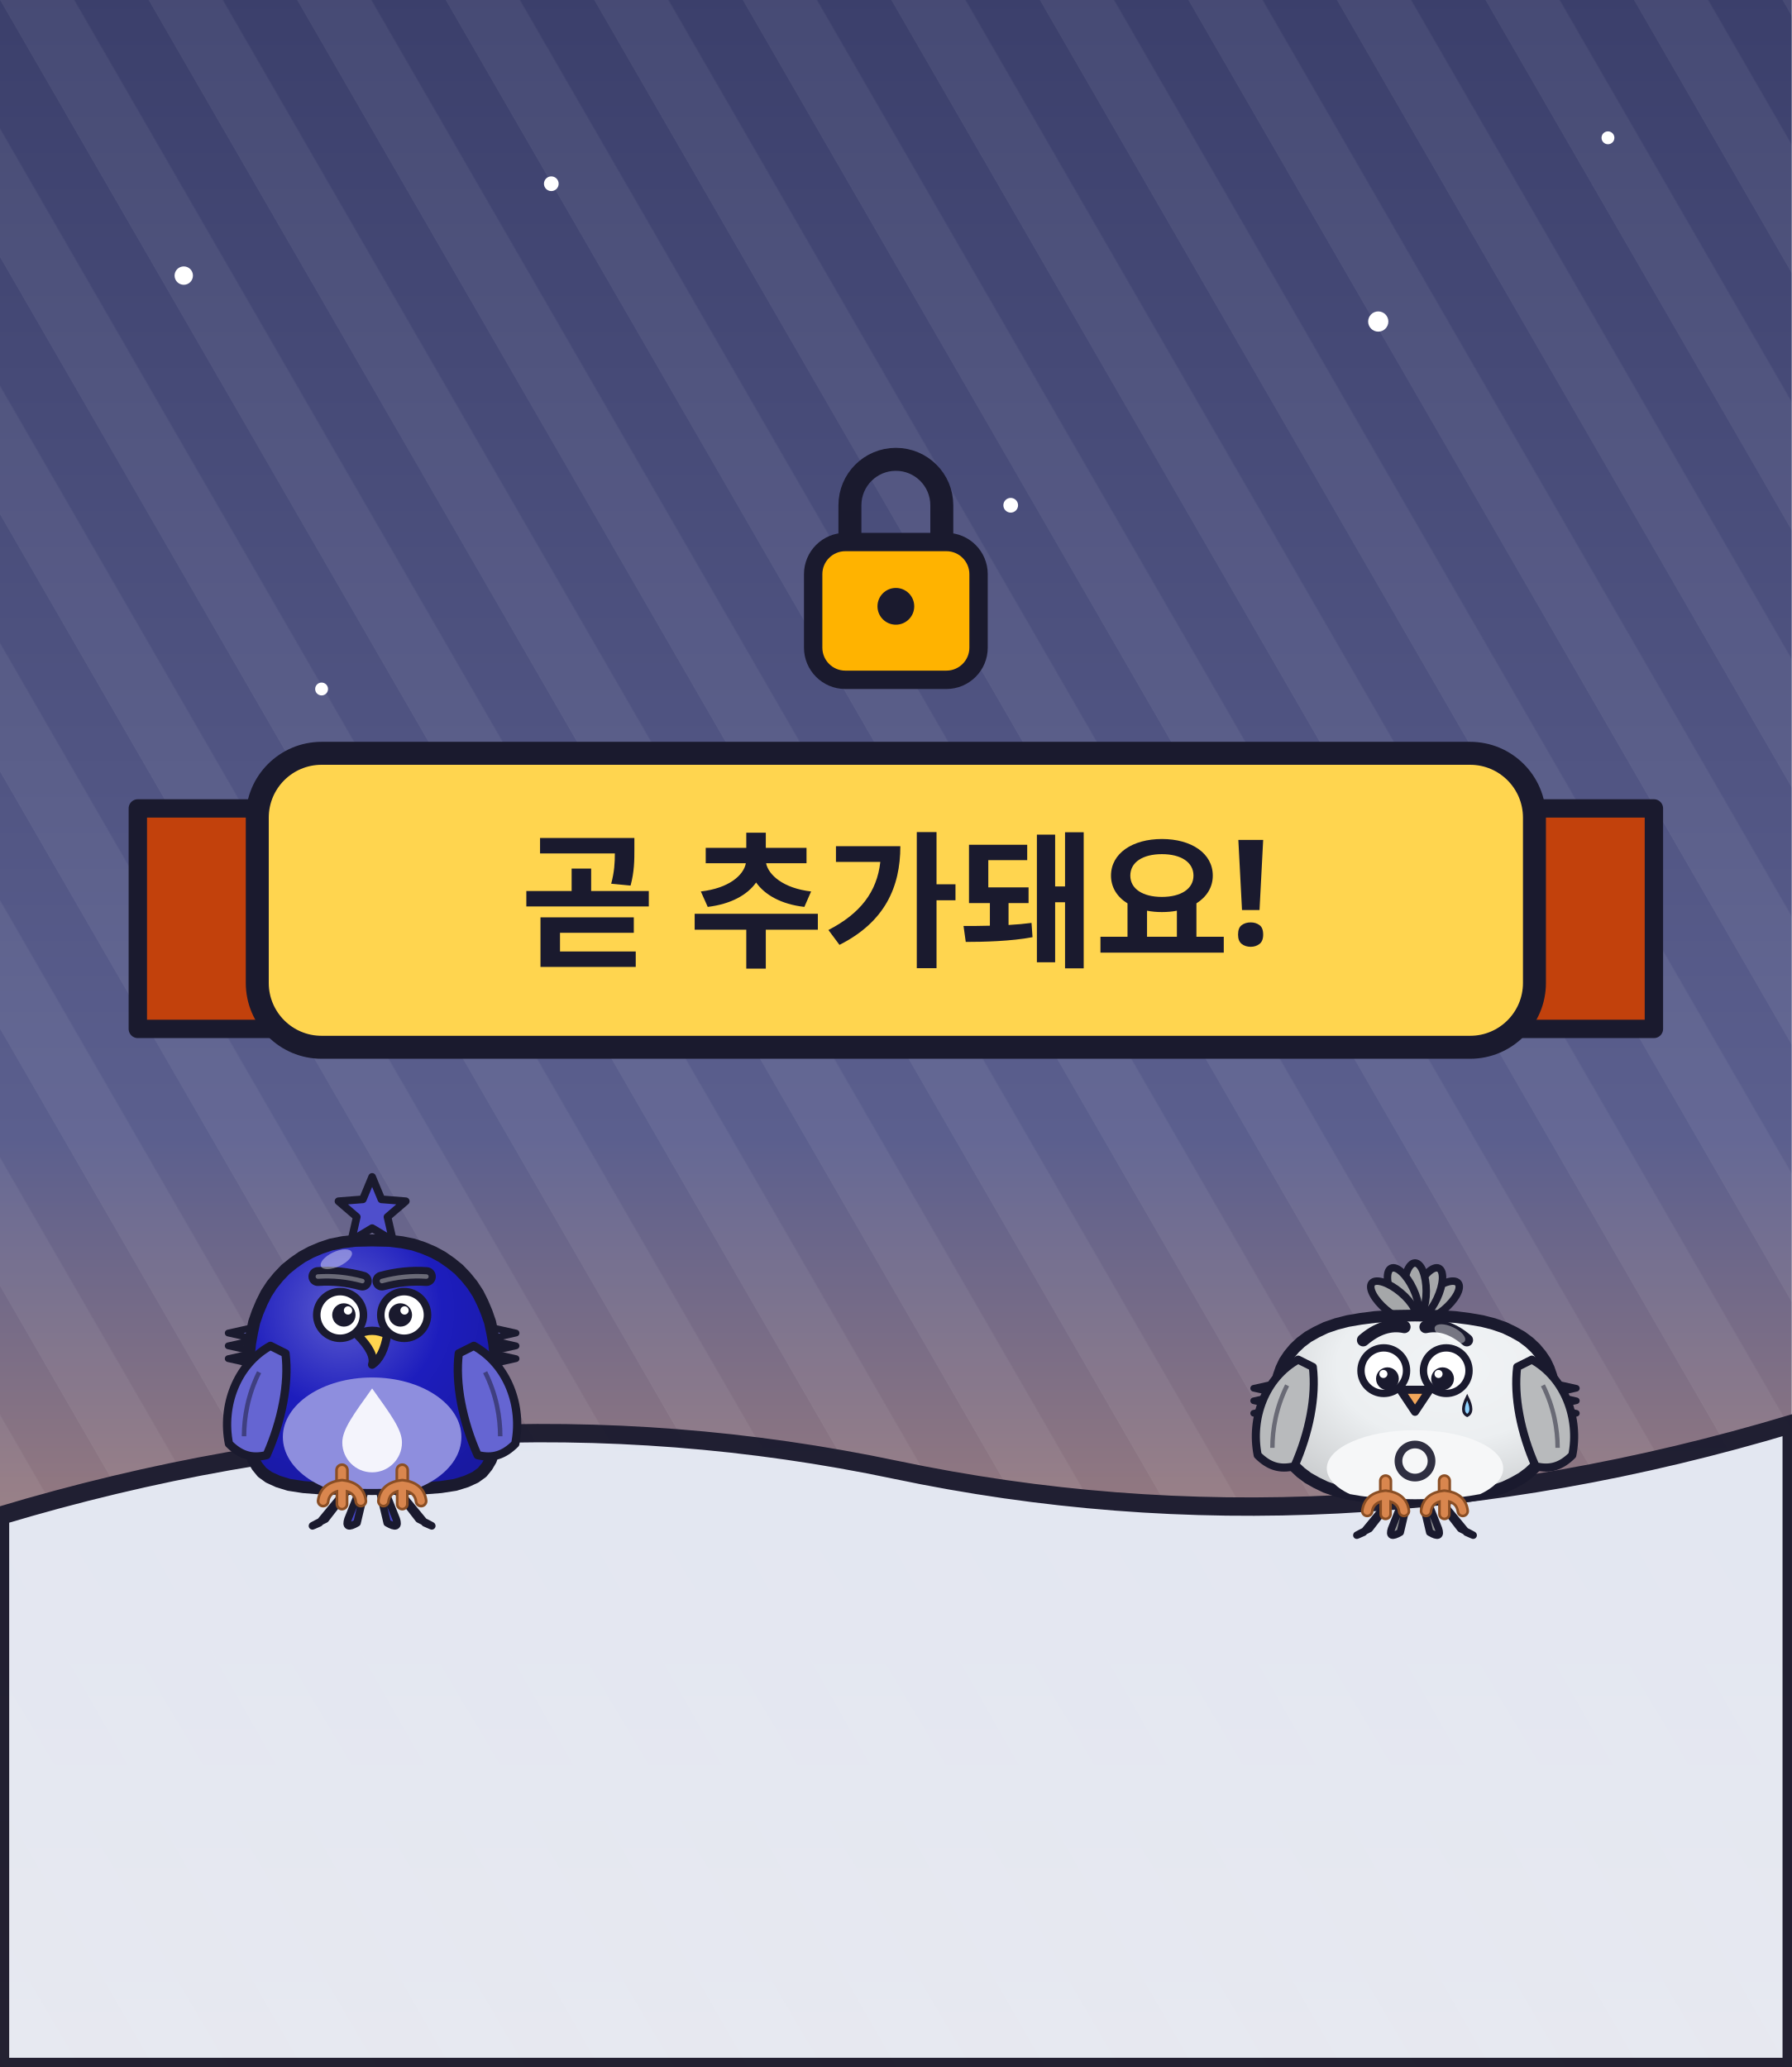
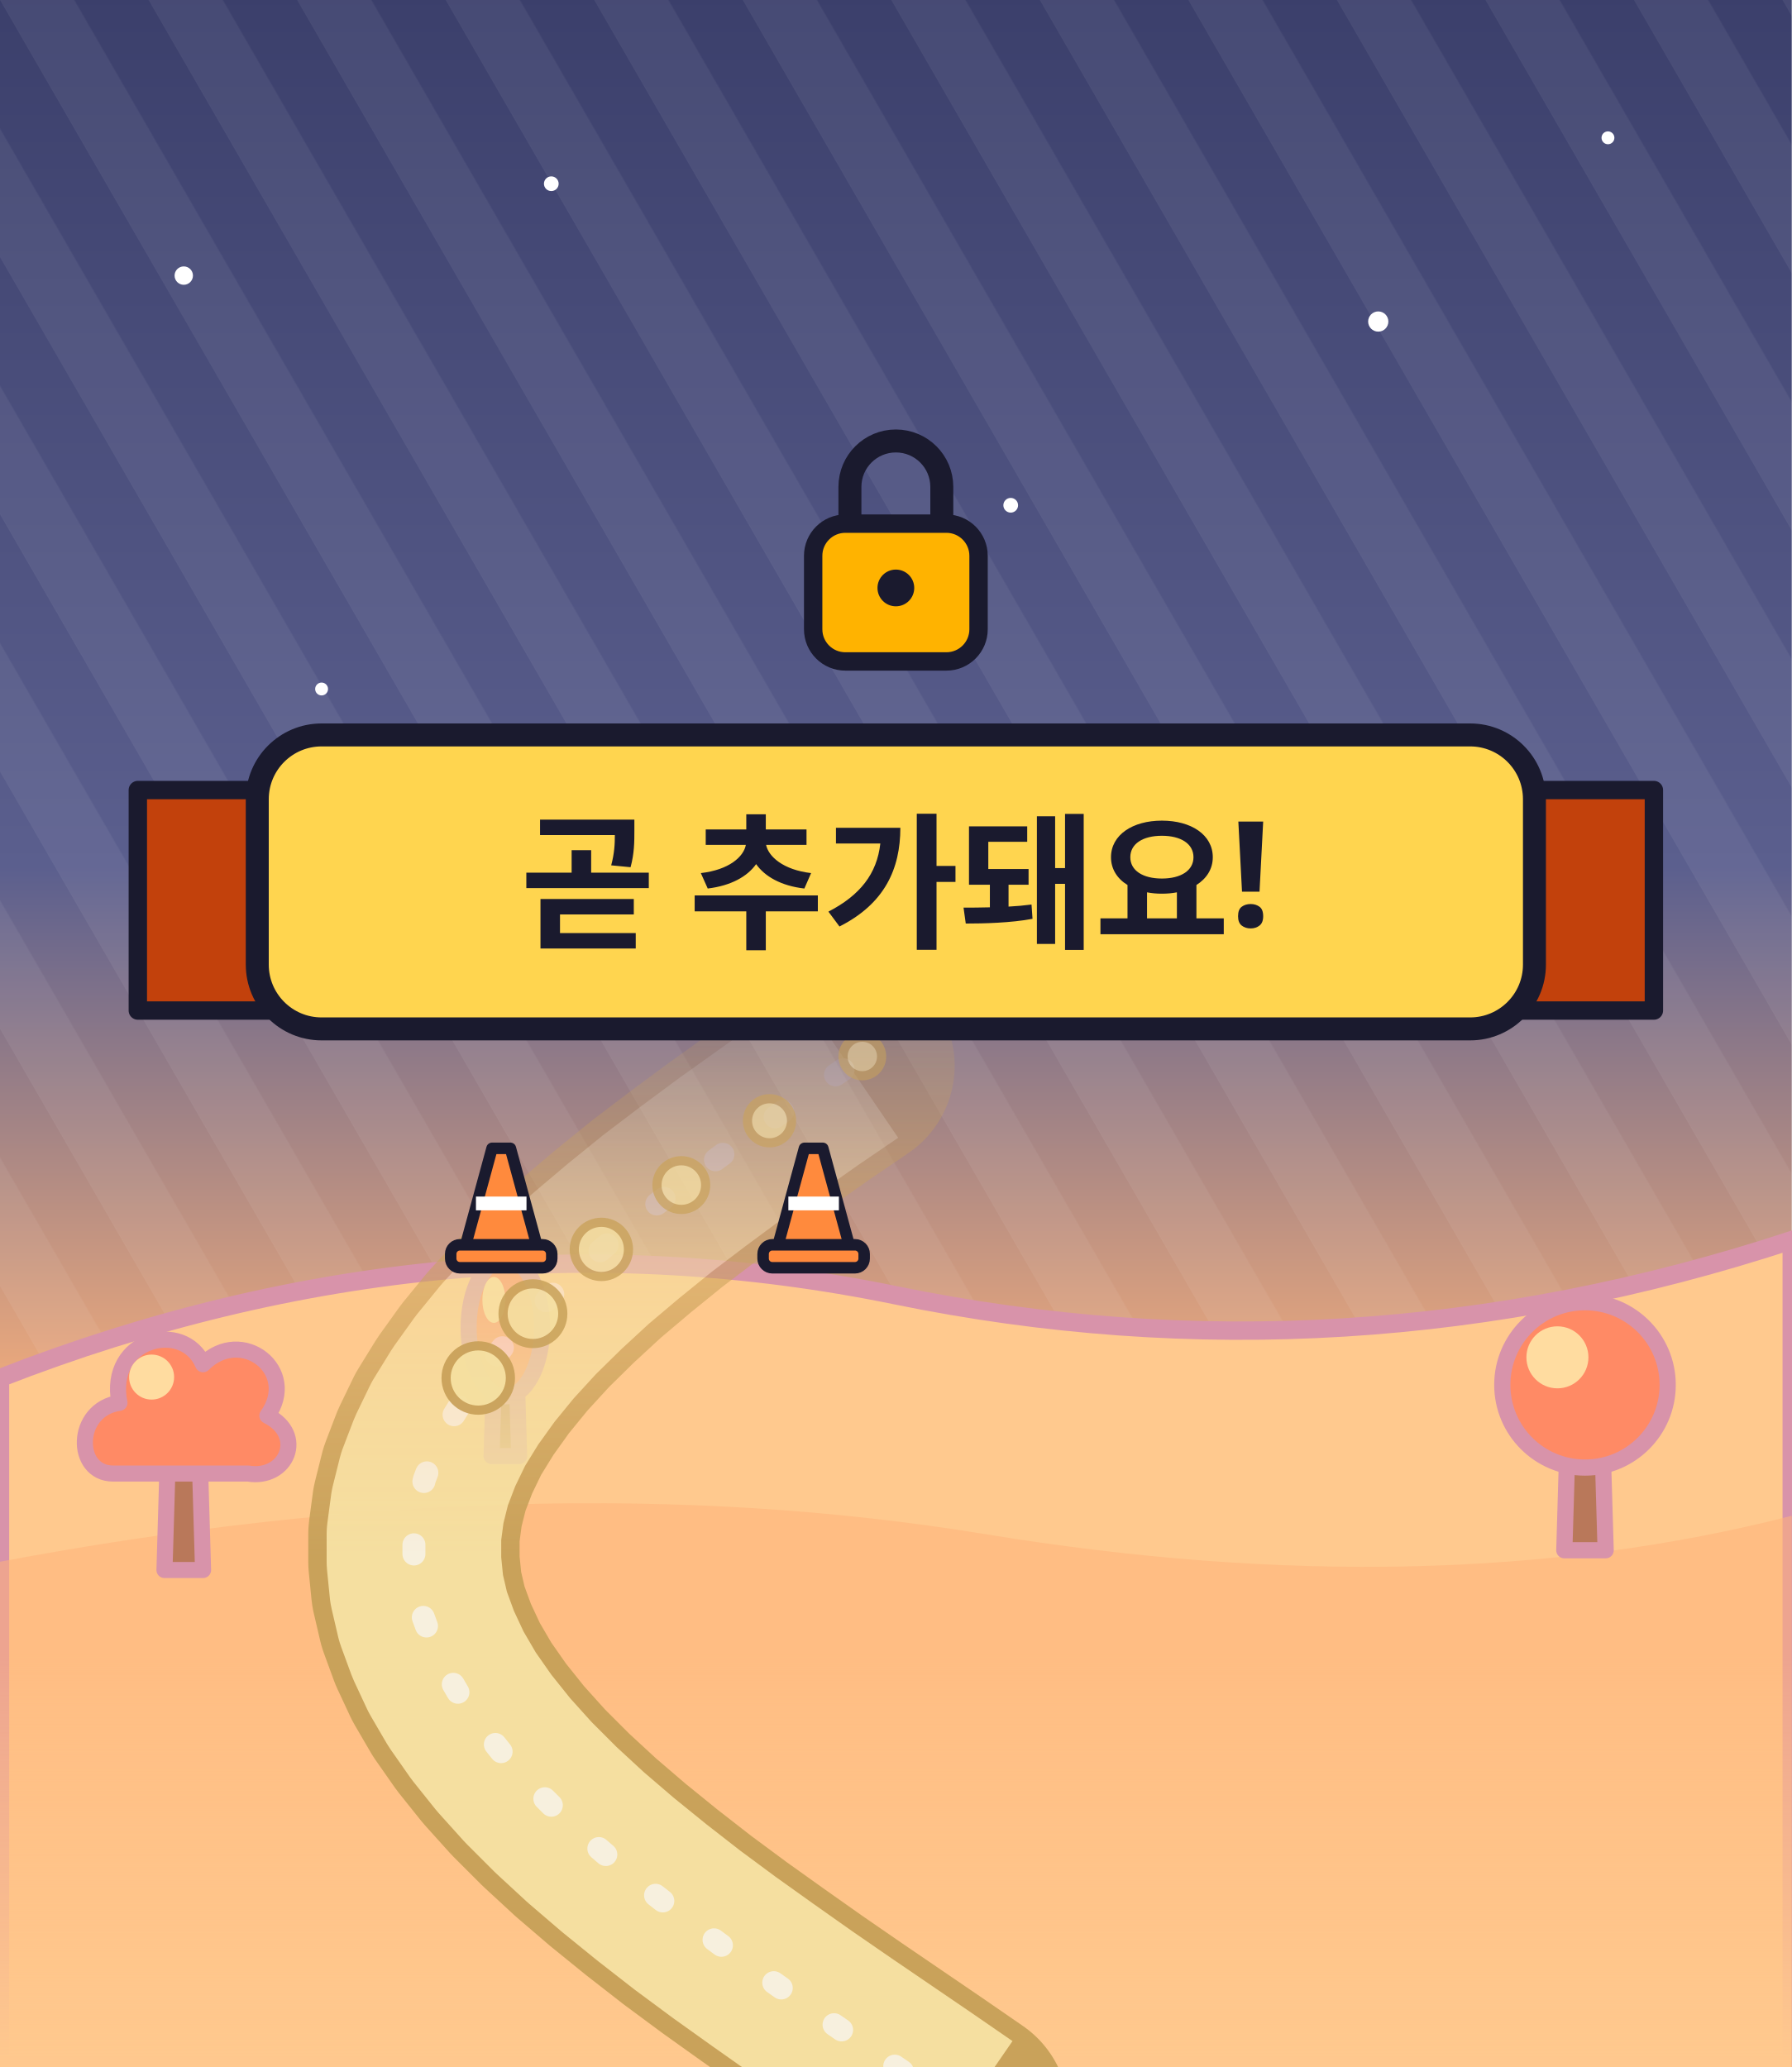
- <svg xmlns="http://www.w3.org/2000/svg" viewBox="0 0 390 450" width="390" height="450">
+ <svg xmlns="http://www.w3.org/2000/svg" viewBox="0 0 390 450" width="390" height="450" data-v="7" data-theme-below="sunset">
  <defs>
-     <linearGradient id="sb" x1="0" y1="0" x2="0" y2="1">
+     <linearGradient id="sky" x1="0" y1="0" x2="0" y2="1">
      <stop offset="0" stop-color="#3B3F6B" />
-       <stop offset=".55" stop-color="#5B5F8E" />
-       <stop offset="1" stop-color="#E9A06B" />
+       <stop offset=".42" stop-color="#5B5F8E" />
+       <stop offset=".7" stop-color="#FFB37A" />
+       <stop offset="1" stop-color="#FFC98E" />
+     </linearGradient>
+     <linearGradient id="fade" x1="0" y1="1" x2="0" y2="0">
+       <stop offset="0" stop-color="#fff" />
+       <stop offset=".25" stop-color="#fff" />
+       <stop offset=".55" stop-color="#fff" stop-opacity="0" />
+     </linearGradient>
+     <mask id="m" maskUnits="userSpaceOnUse" x="0" y="0" width="390" height="450">
+       <rect x="0" width="390" height="450" fill="url(#fade)" />
+     </mask>
+     <linearGradient id="base" x1="0" y1="0" x2="0" y2="1">
+       <stop offset="0" stop-color="#FFC98E" stop-opacity="0" />
+       <stop offset="1" stop-color="#FFC98E" />
    </linearGradient>
    <pattern id="hz" width="28" height="28" patternUnits="userSpaceOnUse" patternTransform="rotate(-30)">
      <rect width="14" height="28" fill="#FFFFFF" opacity=".06" />
    </pattern>
  </defs>
-   <rect width="390" height="450" fill="url(#sb)" />
-   <rect width="390" height="450" fill="url(#hz)" />
-   <circle cx="40" cy="60" r="2" fill="#FFFFFF" />
-   <circle cx="120" cy="40" r="1.6" fill="#FFFFFF" />
-   <circle cx="300" cy="70" r="2.2" fill="#FFFFFF" />
-   <circle cx="350" cy="30" r="1.4" fill="#FFFFFF" />
-   <circle cx="220" cy="110" r="1.6" fill="#FFFFFF" />
-   <circle cx="70" cy="150" r="1.4" fill="#FFFFFF" />
-   <path d="M0 330 Q100 300 195 320 T390 310 V450 H0Z" fill="#E7ECF7" stroke="#1A1A2E" stroke-width="4" opacity=".95" />
-   <path d="M30 176 h40 l-12 24 12 24 h-40z" fill="#C2410C" stroke="#1A1A2E" stroke-width="4" stroke-linejoin="round" />
-   <path d="M360 176 h-40 l12 24 -12 24 h40z" fill="#C2410C" stroke="#1A1A2E" stroke-width="4" stroke-linejoin="round" />
-   <rect x="56" y="164" width="278" height="64" rx="14" fill="#FFD54F" stroke="#1A1A2E" stroke-width="5" />
-   <text x="195" y="208" font-family="'Jua','Gothic A1','Pretendard','Noto Sans KR','Apple SD Gothic Neo',system-ui,sans-serif" font-weight="900" font-size="32" text-anchor="middle" fill="#1A1A2E">곧 추가돼요!</text>
-   <g transform="translate(173 96)">
+   <rect x="0" width="390" height="450" fill="url(#sky)" />
+   <rect x="0" width="390" height="450" fill="url(#hz)" />
+   <circle cx="40" cy="60" r="2" fill="#FFF" />
+   <circle cx="120" cy="40" r="1.6" fill="#FFF" />
+   <circle cx="300" cy="70" r="2.2" fill="#FFF" />
+   <circle cx="350" cy="30" r="1.4" fill="#FFF" />
+   <circle cx="220" cy="110" r="1.6" fill="#FFF" />
+   <circle cx="70" cy="150" r="1.4" fill="#FFF" />
+   <circle cx="-80" cy="90" r="1.8" fill="#FFF" />
+   <circle cx="470" cy="60" r="1.8" fill="#FFF" />
+   <circle cx="-150" cy="40" r="1.4" fill="#FFF" />
+   <circle cx="540" cy="120" r="1.5" fill="#FFF" />
+   <path d="M0 300 Q97.5 262 195.0 282 T390 270 V450 H0Z" fill="#FFC98E" stroke="#D893AA" stroke-width="4" />
+   <path d="M0 340 Q117.0 318 214.5 334 T390 330 V450 H0Z" fill="#FFB37A" opacity=".55" />
+   <rect x="0" y="360" width="390" height="90" fill="url(#base)" />
+   <g transform="translate(40 318) scale(0.7)" stroke="#D893AA" stroke-width="5.0" stroke-linejoin="round">
+     <path d="M-5 0 L-6 34 L6 34 L5 0Z" fill="#B9785A" />
+     <path d="M-22 4 C-34 4 -34 -16 -20 -18 C-24 -38 0 -44 6 -30 C18 -42 36 -28 26 -14 C38 -8 32 6 20 4Z" fill="#FF8A65" />
+     <circle cx="-10" cy="-26" r="7" fill="#FFDCA0" stroke="none" />
+   </g>
+   <g transform="translate(345 312) scale(0.75)" stroke="#D893AA" stroke-width="4.7" stroke-linejoin="round">
+     <path d="M-5 0 L-6 34 L6 34 L5 0Z" fill="#B9785A" />
+     <circle cy="-14" r="24" fill="#FF8A65" />
+     <circle cx="-8" cy="-22" r="9" fill="#FFDCA0" stroke="none" />
+   </g>
+   <g transform="translate(110 300) scale(0.5)" stroke="#D893AA" stroke-width="7.0" stroke-linejoin="round">
+     <path d="M-5 0 L-6 34 L6 34 L5 0Z" fill="#B9785A" />
+     <ellipse cy="-22" rx="16" ry="30" fill="#FF8A65" />
+     <ellipse cx="-5" cy="-34" rx="5" ry="10" fill="#FFDCA0" stroke="none" />
+   </g>
+   <g mask="url(#m)">
+     <path d="M209.6 460 200.9 454 192.1 448 183.3 442 174.6 436 166.1 430 157.7 424 149.6 418 141.9 412 134.5 406 127.5 400 121 394 115 388 109.6 382 104.8 376 100.6 370 97.1 364 94.3 358 92.1 352 90.7 346 90.1 340 90.1 334 90.9 328 92.4 322 94.7 316 97.6 310 101.3 304 105.6 298 110.5 292 116 286 122.1 280 128.6 274 135.7 268 143.1 262 151 256 159.1 250 167.5 244 176 238 184.8 232" fill="none" stroke="#C9A25A" stroke-width="46" stroke-linecap="round" stroke-linejoin="round" />
+     <path d="M209.6 460 200.9 454 192.1 448 183.3 442 174.6 436 166.1 430 157.7 424 149.6 418 141.9 412 134.5 406 127.5 400 121 394 115 388 109.6 382 104.8 376 100.6 370 97.1 364 94.3 358 92.1 352 90.7 346 90.1 340 90.1 334 90.9 328 92.4 322 94.7 316 97.6 310 101.3 304 105.6 298 110.5 292 116 286 122.1 280 128.6 274 135.7 268 143.1 262 151 256 159.1 250 167.5 244 176 238 184.8 232" fill="none" stroke="#F5DFA0" stroke-width="38" stroke-linejoin="round" />
+     <path d="M209.6 460 200.9 454 192.1 448 183.3 442 174.6 436 166.1 430 157.7 424 149.6 418 141.9 412 134.5 406 127.5 400 121 394 115 388 109.6 382 104.8 376 100.6 370 97.1 364 94.3 358 92.1 352 90.7 346 90.1 340 90.1 334 90.9 328 92.4 322 94.7 316 97.6 310 101.3 304 105.6 298 110.5 292 116 286 122.1 280 128.6 274 135.7 268 143.1 262 151 256 159.1 250 167.5 244 176 238 184.8 232" fill="none" stroke="#F7F0DE" stroke-width="5" stroke-dasharray="2 14" stroke-linecap="round" />
+   </g>
+   <circle cx="104.1" cy="300" r="7.0" fill="#F5DFA0" stroke="#C9A25A" stroke-width="2" opacity="0.95" />
+   <circle cx="116" cy="286" r="6.5" fill="#F5DFA0" stroke="#C9A25A" stroke-width="2" opacity="0.87" />
+   <circle cx="130.9" cy="272" r="5.9" fill="#F5DFA0" stroke="#C9A25A" stroke-width="2" opacity="0.79" />
+   <circle cx="148.3" cy="258" r="5.3" fill="#F5DFA0" stroke="#C9A25A" stroke-width="2" opacity="0.71" />
+   <circle cx="167.5" cy="244" r="4.8" fill="#F5DFA0" stroke="#C9A25A" stroke-width="2" opacity="0.63" />
+   <circle cx="187.7" cy="230" r="4.2" fill="#F5DFA0" stroke="#C9A25A" stroke-width="2" opacity="0.55" />
+   <g transform="translate(109.1 262)">
+     <path d="M-8 10 L-2 -12 H2 L8 10Z" fill="#FF8A3D" stroke="#1A1A2E" stroke-width="2.5" stroke-linejoin="round" />
+     <path d="M-5.5 0 H5.5" stroke="#FFF" stroke-width="3" />
+     <rect x="-11" y="9" width="22" height="5" rx="2" fill="#FF8A3D" stroke="#1A1A2E" stroke-width="2.5" />
+   </g>
+   <g transform="translate(177.1 262)">
+     <path d="M-8 10 L-2 -12 H2 L8 10Z" fill="#FF8A3D" stroke="#1A1A2E" stroke-width="2.5" stroke-linejoin="round" />
+     <path d="M-5.5 0 H5.5" stroke="#FFF" stroke-width="3" />
+     <rect x="-11" y="9" width="22" height="5" rx="2" fill="#FF8A3D" stroke="#1A1A2E" stroke-width="2.5" />
+   </g>
+   <path d="M30 172 h40 l-12 24 12 24 h-40z" fill="#C2410C" stroke="#1A1A2E" stroke-width="4" stroke-linejoin="round" />
+   <path d="M360 172 h-40 l12 24 -12 24 h40z" fill="#C2410C" stroke="#1A1A2E" stroke-width="4" stroke-linejoin="round" />
+   <rect x="56" y="160" width="278" height="64" rx="14" fill="#FFD54F" stroke="#1A1A2E" stroke-width="5" />
+   <text x="195" y="204" font-family="'Jua','Gothic A1','Pretendard','Noto Sans KR','Apple SD Gothic Neo',system-ui,sans-serif" font-weight="900" font-size="32" text-anchor="middle" fill="#1A1A2E">곧 추가돼요!</text>
+   <g transform="translate(173 92)">
    <rect x="4" y="22" width="36" height="30" rx="7" fill="#FFB300" stroke="#1A1A2E" stroke-width="4" />
    <path d="M12 22v-8a10 10 0 0120 0v8" fill="none" stroke="#1A1A2E" stroke-width="5" />
    <circle cx="22" cy="36" r="4" fill="#1A1A2E" />
  </g>
-   <g transform="translate(40 252)">
-     <svg width="82" height="82" viewBox="0 0 100 100" overflow="visible">
-       <defs>
-         <radialGradient id="b17_gindigo" cx="38%" cy="28%" r="80%">
-           <stop offset="0" stop-color="#5C5CCF" />
-           <stop offset=".5" stop-color="#1D1DBD" />
-           <stop offset="1" stop-color="#1919A1" />
-         </radialGradient>
-         <clipPath id="b17_cindigo">
-           <path d="M50 22 54.5 22.1 57.9 22.5 60.9 23.1 63.6 24 66.2 25.1 68.6 26.4 70.9 28 73 29.7 74.9 31.7 76.6 33.8 78.1 36.1 79.3 38.5 80.4 41.1 81.3 43.7 81.9 46.5 82.4 49.3 82.7 52.1 82.9 55 83 57.9 83 60.7 83 63.5 83 66.3 83 68.9 83 71.5 82.9 73.9 82.6 76.2 82.2 78.3 81.5 80.3 80.5 82 79.2 83.6 77.4 84.9 75 86 72.1 86.9 68.2 87.5 63 87.9 50 88 37 87.9 31.8 87.5 27.9 86.9 25 86 22.6 84.9 20.8 83.6 19.5 82 18.5 80.3 17.8 78.3 17.4 76.2 17.1 73.9 17 71.5 17 68.9 17 66.3 17 63.5 17 60.7 17 57.9 17.1 55 17.3 52.1 17.6 49.3 18.1 46.5 18.7 43.7 19.6 41.1 20.7 38.5 21.9 36.1 23.4 33.8 25.1 31.7 27 29.7 29.1 28 31.4 26.4 33.8 25.1 36.4 24 39.1 23.1 42.1 22.5 45.5 22.1Z" />
-         </clipPath>
-       </defs>
-       <path d="M50 80 L36 97 Q31.6 99 37.6 96Z" fill="#4646C9" stroke="#1A1A2E" stroke-width="2" stroke-linejoin="round" />
-       <path d="M50 80 L64 97 Q68.4 99 62.4 96Z" fill="#4646C9" stroke="#1A1A2E" stroke-width="2" stroke-linejoin="round" />
-       <path d="M50 80 L46 97 Q42.6 99 43.6 96Z" fill="#4646C9" stroke="#1A1A2E" stroke-width="2" stroke-linejoin="round" />
-       <path d="M50 80 L54 97 Q57.4 99 56.4 96Z" fill="#4646C9" stroke="#1A1A2E" stroke-width="2" stroke-linejoin="round" />
-       <g transform="translate(50 23) scale(.85)">
-         <polygon points="0.0,-21.0 2.9,-14.0 10.5,-13.4 4.8,-8.5 6.5,-1.1 0.0,-5.0 -6.5,-1.1 -4.8,-8.5 -10.5,-13.4 -2.9,-14.0" fill="#4F4FCC" stroke="#1A1A2E" stroke-width="2.4" stroke-linejoin="round" />
-       </g>
-       <path d="M19.8 44.8 L11.8 46.6 L19.8 48.4Z" fill="#7777D7" stroke="#1A1A2E" stroke-width="1.8" stroke-linejoin="round" />
-       <path d="M19.8 48.2 L11.8 50 L19.8 51.8Z" fill="#7777D7" stroke="#1A1A2E" stroke-width="1.8" stroke-linejoin="round" />
-       <path d="M19.8 51.6 L11.8 53.4 L19.8 55.2Z" fill="#7777D7" stroke="#1A1A2E" stroke-width="1.8" stroke-linejoin="round" />
-       <path d="M80.2 44.8 L88.2 46.6 L80.2 48.4Z" fill="#7777D7" stroke="#1A1A2E" stroke-width="1.8" stroke-linejoin="round" />
-       <path d="M80.2 48.2 L88.2 50 L80.2 51.8Z" fill="#7777D7" stroke="#1A1A2E" stroke-width="1.8" stroke-linejoin="round" />
-       <path d="M80.2 51.6 L88.2 53.4 L80.2 55.2Z" fill="#7777D7" stroke="#1A1A2E" stroke-width="1.8" stroke-linejoin="round" />
-       <path d="M50 22 54.5 22.1 57.9 22.5 60.9 23.1 63.6 24 66.2 25.1 68.6 26.4 70.9 28 73 29.7 74.9 31.7 76.6 33.8 78.1 36.1 79.3 38.5 80.4 41.1 81.3 43.7 81.9 46.5 82.4 49.3 82.7 52.1 82.9 55 83 57.9 83 60.7 83 63.5 83 66.3 83 68.9 83 71.5 82.9 73.9 82.6 76.2 82.2 78.3 81.5 80.3 80.5 82 79.2 83.6 77.4 84.9 75 86 72.1 86.9 68.2 87.5 63 87.9 50 88 37 87.9 31.8 87.5 27.9 86.9 25 86 22.6 84.9 20.8 83.6 19.5 82 18.5 80.3 17.8 78.3 17.4 76.2 17.1 73.9 17 71.5 17 68.9 17 66.3 17 63.5 17 60.7 17 57.9 17.1 55 17.3 52.1 17.6 49.3 18.1 46.5 18.7 43.7 19.6 41.1 20.7 38.5 21.9 36.1 23.4 33.8 25.1 31.7 27 29.7 29.1 28 31.4 26.4 33.8 25.1 36.4 24 39.1 23.1 42.1 22.5 45.5 22.1Z" fill="url(#b17_gindigo)" stroke="#1A1A2E" stroke-width="3.2" stroke-linejoin="round" />
-       <g clip-path="url(#b17_cindigo)">
-         <ellipse cx="50" cy="74.2" rx="23.7" ry="15.8" fill="#8E8EDE" />
-       </g>
-       <g transform="translate(50 72.2) scale(0.495) translate(-50 -50)">
-         <path d="M50 28 C60 42 66 50 66 57 A16 16 0 0 1 34 57 C34 50 40 42 50 28z" fill="#FFFFFF" fill-opacity=".9" />
-       </g>
-       <g class="wing wing-l">
-         <g transform="translate(-11 0)">
-           <path d="M34 50 C25 55 21 66 23 76 C26 79 29 80 33 79 C37 70 39 60 38 52Z" fill="#6565D2" stroke="#1A1A2E" stroke-width="2.2" stroke-linejoin="round" />
-           <path d="M31 57 C28 63 27 69 27 74" fill="none" stroke="#1A1A2E" stroke-width="1.2" opacity=".5" />
-         </g>
-       </g>
-       <g class="wing wing-r" transform="translate(100 0) scale(-1 1)">
-         <g transform="translate(-11 0)">
-           <path d="M34 50 C25 55 21 66 23 76 C26 79 29 80 33 79 C37 70 39 60 38 52Z" fill="#6565D2" stroke="#1A1A2E" stroke-width="2.2" stroke-linejoin="round" />
-           <path d="M31 57 C28 63 27 69 27 74" fill="none" stroke="#1A1A2E" stroke-width="1.2" opacity=".5" />
-         </g>
-       </g>
-       <path d="M42 83 V87" stroke="#8A4E24" stroke-width="3.6" stroke-linecap="round" />
-       <path d="M42 83 V87" stroke="#D9864E" stroke-width="2.2" stroke-linecap="round" />
-       <g fill="none" stroke-linecap="round">
-         <path d="M42 87 q-4.5 .5 -5 4.2 M42 87 q0 2.5 0 5 M42 87 q4.5 .5 5 4.2" stroke="#8A4E24" stroke-width="3.4" />
-         <path d="M42 87 q-4.5 .5 -5 4.2 M42 87 q0 2.5 0 5 M42 87 q4.5 .5 5 4.2" stroke="#D9864E" stroke-width="2" />
-       </g>
-       <path d="M58 83 V87" stroke="#8A4E24" stroke-width="3.6" stroke-linecap="round" />
-       <path d="M58 83 V87" stroke="#D9864E" stroke-width="2.2" stroke-linecap="round" />
-       <g fill="none" stroke-linecap="round">
-         <path d="M58 87 q-4.5 .5 -5 4.2 M58 87 q0 2.5 0 5 M58 87 q4.5 .5 5 4.2" stroke="#8A4E24" stroke-width="3.4" />
-         <path d="M58 87 q-4.5 .5 -5 4.2 M58 87 q0 2.5 0 5 M58 87 q4.5 .5 5 4.2" stroke="#D9864E" stroke-width="2" />
-       </g>
-       <path d="M35.6 31.6 Q41.5 31.2 47.4 32.8" fill="none" stroke="#1A1A2E" stroke-width="5" stroke-linecap="round" />
-       <path d="M35.6 31.6 Q41.5 31.2 47.4 32.8" fill="none" stroke="#fff" stroke-opacity=".35" stroke-width="1.2" stroke-linecap="round" />
-       <path d="M64.4 31.6 Q58.5 31.2 52.6 32.8" fill="none" stroke="#1A1A2E" stroke-width="5" stroke-linecap="round" />
-       <path d="M64.4 31.6 Q58.5 31.2 52.6 32.8" fill="none" stroke="#fff" stroke-opacity=".35" stroke-width="1.2" stroke-linecap="round" />
-       <circle cx="41.5" cy="41.8" r="6.2" fill="#fff" stroke="#1A1A2E" stroke-width="2" />
-       <circle cx="42.5" cy="41.8" r="3.1" fill="#1A1A2E" />
-       <circle cx="43.6" cy="40.6" r="1.1" fill="#fff" />
-       <circle cx="58.5" cy="41.8" r="6.2" fill="#fff" stroke="#1A1A2E" stroke-width="2" />
-       <circle cx="57.5" cy="41.8" r="3.1" fill="#1A1A2E" />
-       <circle cx="58.6" cy="40.6" r="1.1" fill="#fff" />
-       <path d="M46 47.0 Q50 45.0 54 47.0 Q53 53.0 50 55.0 Q51 52.0 46 47.0Z" fill="#FFD54F" stroke="#1A1A2E" stroke-width="2.2" stroke-linejoin="round" />
-       <path d="M46 47.0 Q50 45.0 54 47.0 Q53 53.0 50 55.0 Q51 52.0 46 47.0Z" fill="none" stroke="#fff" stroke-opacity=".0" />
-       <ellipse cx="40.5" cy="27" rx="4.5" ry="2" fill="#fff" opacity=".4" transform="rotate(-25 40.5 27)" />
-     </svg>
-   </g>
-   <g transform="translate(268 256) translate(80 0) scale(-1 1)">
-     <svg width="80" height="80" viewBox="0 0 100 100" overflow="visible">
-       <defs>
-         <radialGradient id="b18_gwhite" cx="38%" cy="28%" r="80%">
-           <stop offset="0" stop-color="#F1F3F5" />
-           <stop offset=".5" stop-color="#ECEFF1" />
-           <stop offset="1" stop-color="#C9CBCD" />
-         </radialGradient>
-         <clipPath id="b18_cwhite">
-           <path d="M50 38 56.4 38.1 60.9 38.4 64.8 38.9 68.3 39.5 71.4 40.3 74.3 41.3 76.8 42.5 79.1 43.8 81.1 45.3 82.8 46.9 84.3 48.7 85.5 50.5 86.4 52.4 87.1 54.4 87.6 56.5 87.8 58.7 88 60.8 88 63 88 65.2 87.8 67.3 87.6 69.5 87.1 71.6 86.4 73.6 85.5 75.5 84.3 77.3 82.8 79.1 81.1 80.7 79.1 82.2 76.8 83.5 74.3 84.7 71.4 85.7 68.3 86.5 64.8 87.1 60.9 87.6 56.4 87.9 50 88 43.6 87.9 39.1 87.6 35.2 87.1 31.7 86.5 28.6 85.7 25.7 84.7 23.2 83.5 20.9 82.2 18.9 80.7 17.2 79.1 15.7 77.3 14.5 75.5 13.6 73.6 12.9 71.6 12.4 69.5 12.2 67.3 12 65.2 12 63 12 60.8 12.2 58.7 12.4 56.5 12.9 54.4 13.6 52.4 14.5 50.5 15.7 48.7 17.2 46.9 18.9 45.3 20.9 43.8 23.2 42.5 25.7 41.3 28.6 40.3 31.7 39.5 35.2 38.9 39.1 38.4 43.6 38.1Z" />
-         </clipPath>
-       </defs>
-       <path d="M50 80 L36 97 Q31.6 99 37.6 96Z" fill="#929495" stroke="#1A1A2E" stroke-width="2" stroke-linejoin="round" />
-       <path d="M50 80 L64 97 Q68.4 99 62.4 96Z" fill="#929495" stroke="#1A1A2E" stroke-width="2" stroke-linejoin="round" />
-       <path d="M50 80 L46 97 Q42.6 99 43.6 96Z" fill="#929495" stroke="#1A1A2E" stroke-width="2" stroke-linejoin="round" />
-       <path d="M50 80 L54 97 Q57.4 99 56.4 96Z" fill="#929495" stroke="#1A1A2E" stroke-width="2" stroke-linejoin="round" />
-       <g transform="translate(50 39) scale(.85)">
-         <ellipse cx="0" cy="-9" rx="3.6" ry="9" transform="rotate(-50)" fill="#A5A7A9" stroke="#1A1A2E" stroke-width="2.4" stroke-linejoin="round" />
-         <ellipse cx="0" cy="-9" rx="3.6" ry="9" transform="rotate(-25)" fill="#A5A7A9" stroke="#1A1A2E" stroke-width="2.4" stroke-linejoin="round" />
-         <ellipse cx="0" cy="-9" rx="3.6" ry="9" transform="rotate(0)" fill="#A5A7A9" stroke="#1A1A2E" stroke-width="2.4" stroke-linejoin="round" />
-         <ellipse cx="0" cy="-9" rx="3.6" ry="9" transform="rotate(25)" fill="#A5A7A9" stroke="#1A1A2E" stroke-width="2.4" stroke-linejoin="round" />
-         <ellipse cx="0" cy="-9" rx="3.6" ry="9" transform="rotate(50)" fill="#A5A7A9" stroke="#1A1A2E" stroke-width="2.4" stroke-linejoin="round" />
-       </g>
-       <path d="M14.1 56 L6.1 57.8 L14.1 59.6Z" fill="#CBCECF" stroke="#1A1A2E" stroke-width="1.8" stroke-linejoin="round" />
-       <path d="M14.1 59.4 L6.1 61.2 L14.1 63Z" fill="#CBCECF" stroke="#1A1A2E" stroke-width="1.8" stroke-linejoin="round" />
-       <path d="M14.1 62.8 L6.1 64.6 L14.1 66.4Z" fill="#CBCECF" stroke="#1A1A2E" stroke-width="1.8" stroke-linejoin="round" />
-       <path d="M85.9 56 L93.9 57.8 L85.9 59.6Z" fill="#CBCECF" stroke="#1A1A2E" stroke-width="1.8" stroke-linejoin="round" />
-       <path d="M85.9 59.4 L93.9 61.2 L85.9 63Z" fill="#CBCECF" stroke="#1A1A2E" stroke-width="1.8" stroke-linejoin="round" />
-       <path d="M85.9 62.8 L93.9 64.6 L85.9 66.4Z" fill="#CBCECF" stroke="#1A1A2E" stroke-width="1.8" stroke-linejoin="round" />
-       <path d="M50 38 56.4 38.1 60.9 38.4 64.8 38.9 68.3 39.5 71.4 40.3 74.3 41.3 76.8 42.5 79.1 43.8 81.1 45.3 82.8 46.9 84.3 48.7 85.5 50.5 86.4 52.4 87.1 54.4 87.6 56.5 87.8 58.7 88 60.8 88 63 88 65.2 87.8 67.3 87.6 69.5 87.1 71.6 86.4 73.6 85.5 75.5 84.3 77.3 82.8 79.1 81.1 80.7 79.1 82.2 76.8 83.5 74.3 84.7 71.4 85.7 68.3 86.5 64.8 87.1 60.9 87.6 56.4 87.9 50 88 43.6 87.9 39.1 87.6 35.2 87.1 31.7 86.5 28.6 85.7 25.7 84.7 23.2 83.5 20.9 82.2 18.9 80.7 17.2 79.1 15.7 77.3 14.5 75.5 13.6 73.6 12.9 71.6 12.4 69.5 12.2 67.3 12 65.2 12 63 12 60.8 12.2 58.7 12.4 56.5 12.9 54.4 13.6 52.4 14.5 50.5 15.7 48.7 17.2 46.9 18.9 45.3 20.9 43.8 23.2 42.5 25.7 41.3 28.6 40.3 31.7 39.5 35.2 38.9 39.1 38.4 43.6 38.1Z" fill="url(#b18_gwhite)" stroke="#1A1A2E" stroke-width="3.2" stroke-linejoin="round" />
-       <g clip-path="url(#b18_cwhite)">
-         <ellipse cx="50" cy="79.6" rx="24" ry="10.4" fill="#F6F7F8" />
-       </g>
-       <g transform="translate(50 77.6) scale(0.300) translate(-50 -50)">
-         <circle cx="50" cy="50" r="15" fill="none" stroke="#1A1A2E" stroke-opacity=".9" stroke-width="7" />
-       </g>
-       <g class="wing wing-l">
-         <g transform="translate(-15.8 0)">
-           <path d="M34 50 C25 55 21 66 23 76 C26 79 29 80 33 79 C37 70 39 60 38 52Z" fill="#B8BABC" stroke="#1A1A2E" stroke-width="2.2" stroke-linejoin="round" />
-           <path d="M31 57 C28 63 27 69 27 74" fill="none" stroke="#1A1A2E" stroke-width="1.2" opacity=".5" />
-         </g>
-       </g>
-       <g class="wing wing-r" transform="translate(100 0) scale(-1 1)">
-         <g transform="translate(-15.8 0)">
-           <path d="M34 50 C25 55 21 66 23 76 C26 79 29 80 33 79 C37 70 39 60 38 52Z" fill="#B8BABC" stroke="#1A1A2E" stroke-width="2.2" stroke-linejoin="round" />
-           <path d="M31 57 C28 63 27 69 27 74" fill="none" stroke="#1A1A2E" stroke-width="1.2" opacity=".5" />
-         </g>
-       </g>
-       <path d="M42 83 V87" stroke="#8A4E24" stroke-width="3.6" stroke-linecap="round" />
-       <path d="M42 83 V87" stroke="#D9864E" stroke-width="2.2" stroke-linecap="round" />
-       <g fill="none" stroke-linecap="round">
-         <path d="M42 87 q-4.5 .5 -5 4.2 M42 87 q0 2.5 0 5 M42 87 q4.5 .5 5 4.2" stroke="#8A4E24" stroke-width="3.4" />
-         <path d="M42 87 q-4.5 .5 -5 4.2 M42 87 q0 2.5 0 5 M42 87 q4.5 .5 5 4.2" stroke="#D9864E" stroke-width="2" />
-       </g>
-       <path d="M58 83 V87" stroke="#8A4E24" stroke-width="3.6" stroke-linecap="round" />
-       <path d="M58 83 V87" stroke="#D9864E" stroke-width="2.2" stroke-linecap="round" />
-       <g fill="none" stroke-linecap="round">
-         <path d="M58 87 q-4.5 .5 -5 4.2 M58 87 q0 2.5 0 5 M58 87 q4.5 .5 5 4.2" stroke="#8A4E24" stroke-width="3.4" />
-         <path d="M58 87 q-4.5 .5 -5 4.2 M58 87 q0 2.5 0 5 M58 87 q4.5 .5 5 4.2" stroke="#D9864E" stroke-width="2" />
-       </g>
-       <path d="M35.9 44.7 Q41.5 39.9 47.1 41.1" fill="none" stroke="#1A1A2E" stroke-width="3.4" stroke-linecap="round" />
-       <path d="M64.1 44.7 Q58.5 39.9 52.9 41.1" fill="none" stroke="#1A1A2E" stroke-width="3.4" stroke-linecap="round" />
-       <circle cx="41.5" cy="53" r="6.2" fill="#fff" stroke="#1A1A2E" stroke-width="2" />
-       <circle cx="42.5" cy="55.2" r="3.1" fill="#1A1A2E" />
-       <circle cx="43.6" cy="53.9" r="1.1" fill="#fff" />
-       <circle cx="58.5" cy="53" r="6.2" fill="#fff" stroke="#1A1A2E" stroke-width="2" />
-       <circle cx="57.5" cy="55.2" r="3.1" fill="#1A1A2E" />
-       <circle cx="58.6" cy="53.9" r="1.1" fill="#fff" />
-       <path d="M35.8 60.2 q-2 4 0 5 q2 -1 0 -5z" fill="#8FD3FF" stroke="#1A1A2E" stroke-width=".8" />
-       <path d="M46 58.2 L54 58.2 L50 64.2Z" fill="#F2A65A" stroke="#1A1A2E" stroke-width="2.2" stroke-linejoin="round" />
-       <path d="M46 58.2 L54 58.2 L50 64.2Z" fill="none" stroke="#fff" stroke-opacity=".0" />
-       <ellipse cx="40.5" cy="43" rx="4.5" ry="2" fill="#fff" opacity=".4" transform="rotate(-25 40.5 43)" />
-     </svg>
-   </g>
</svg>
